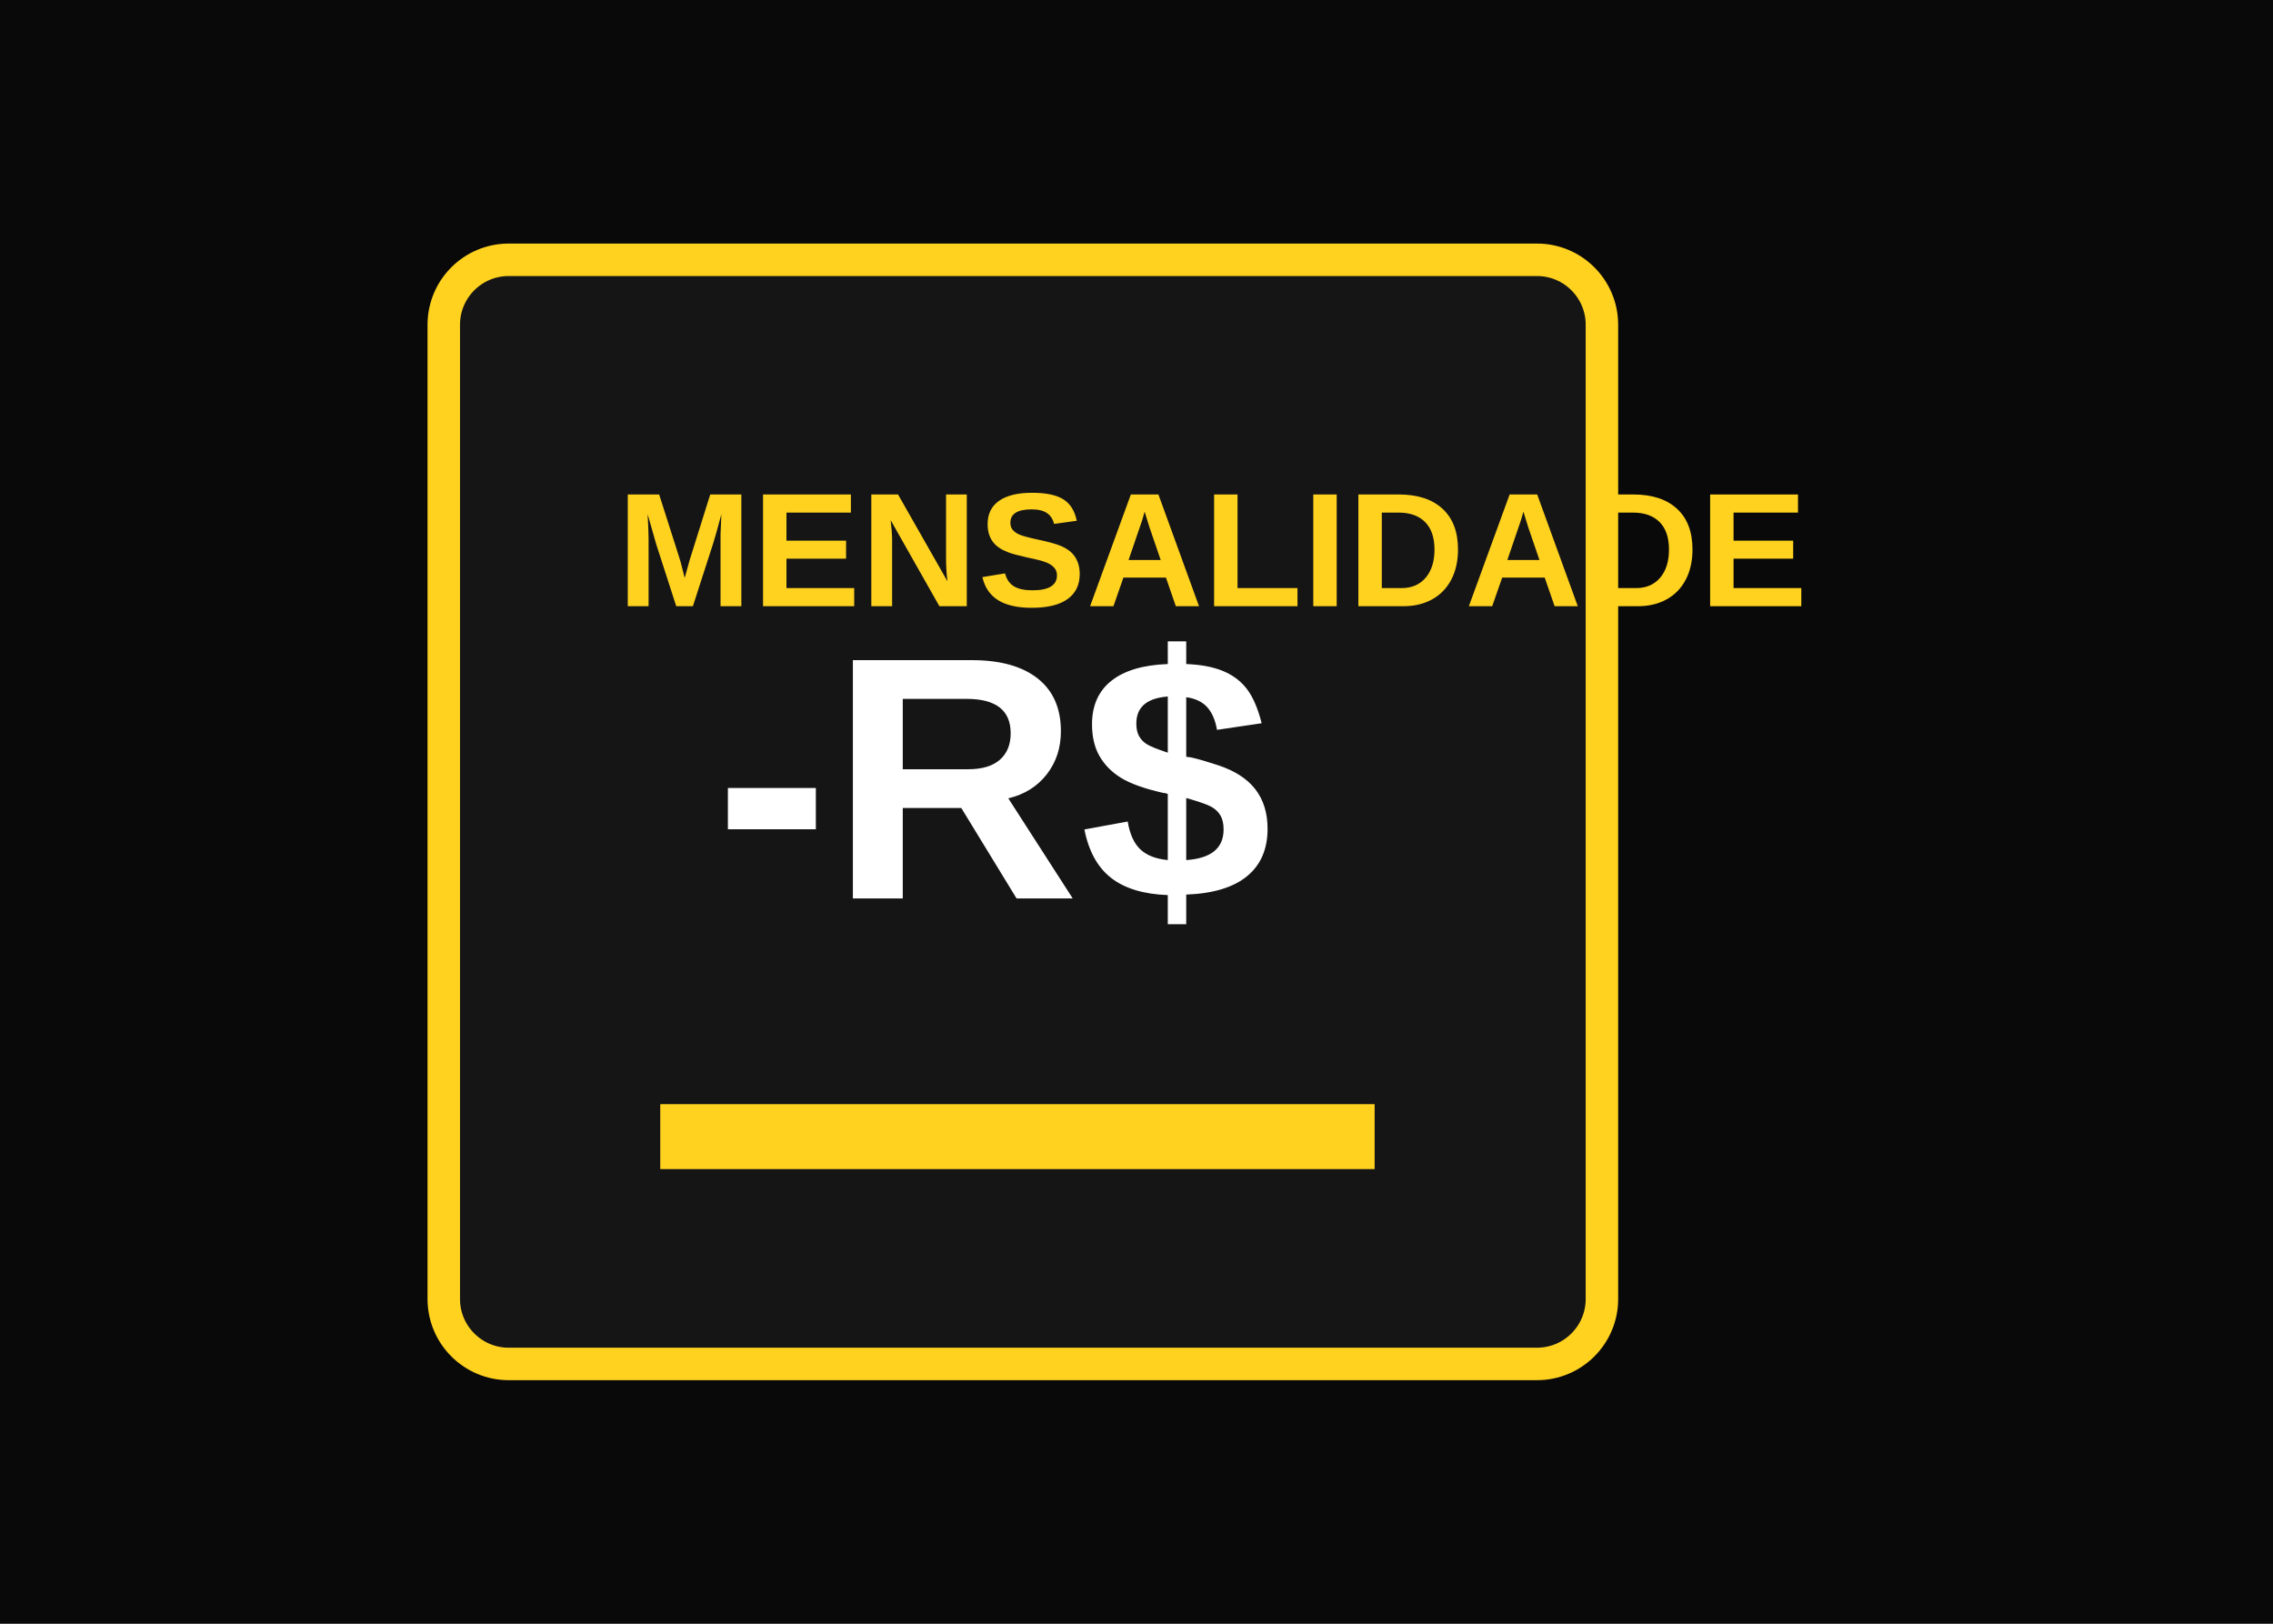
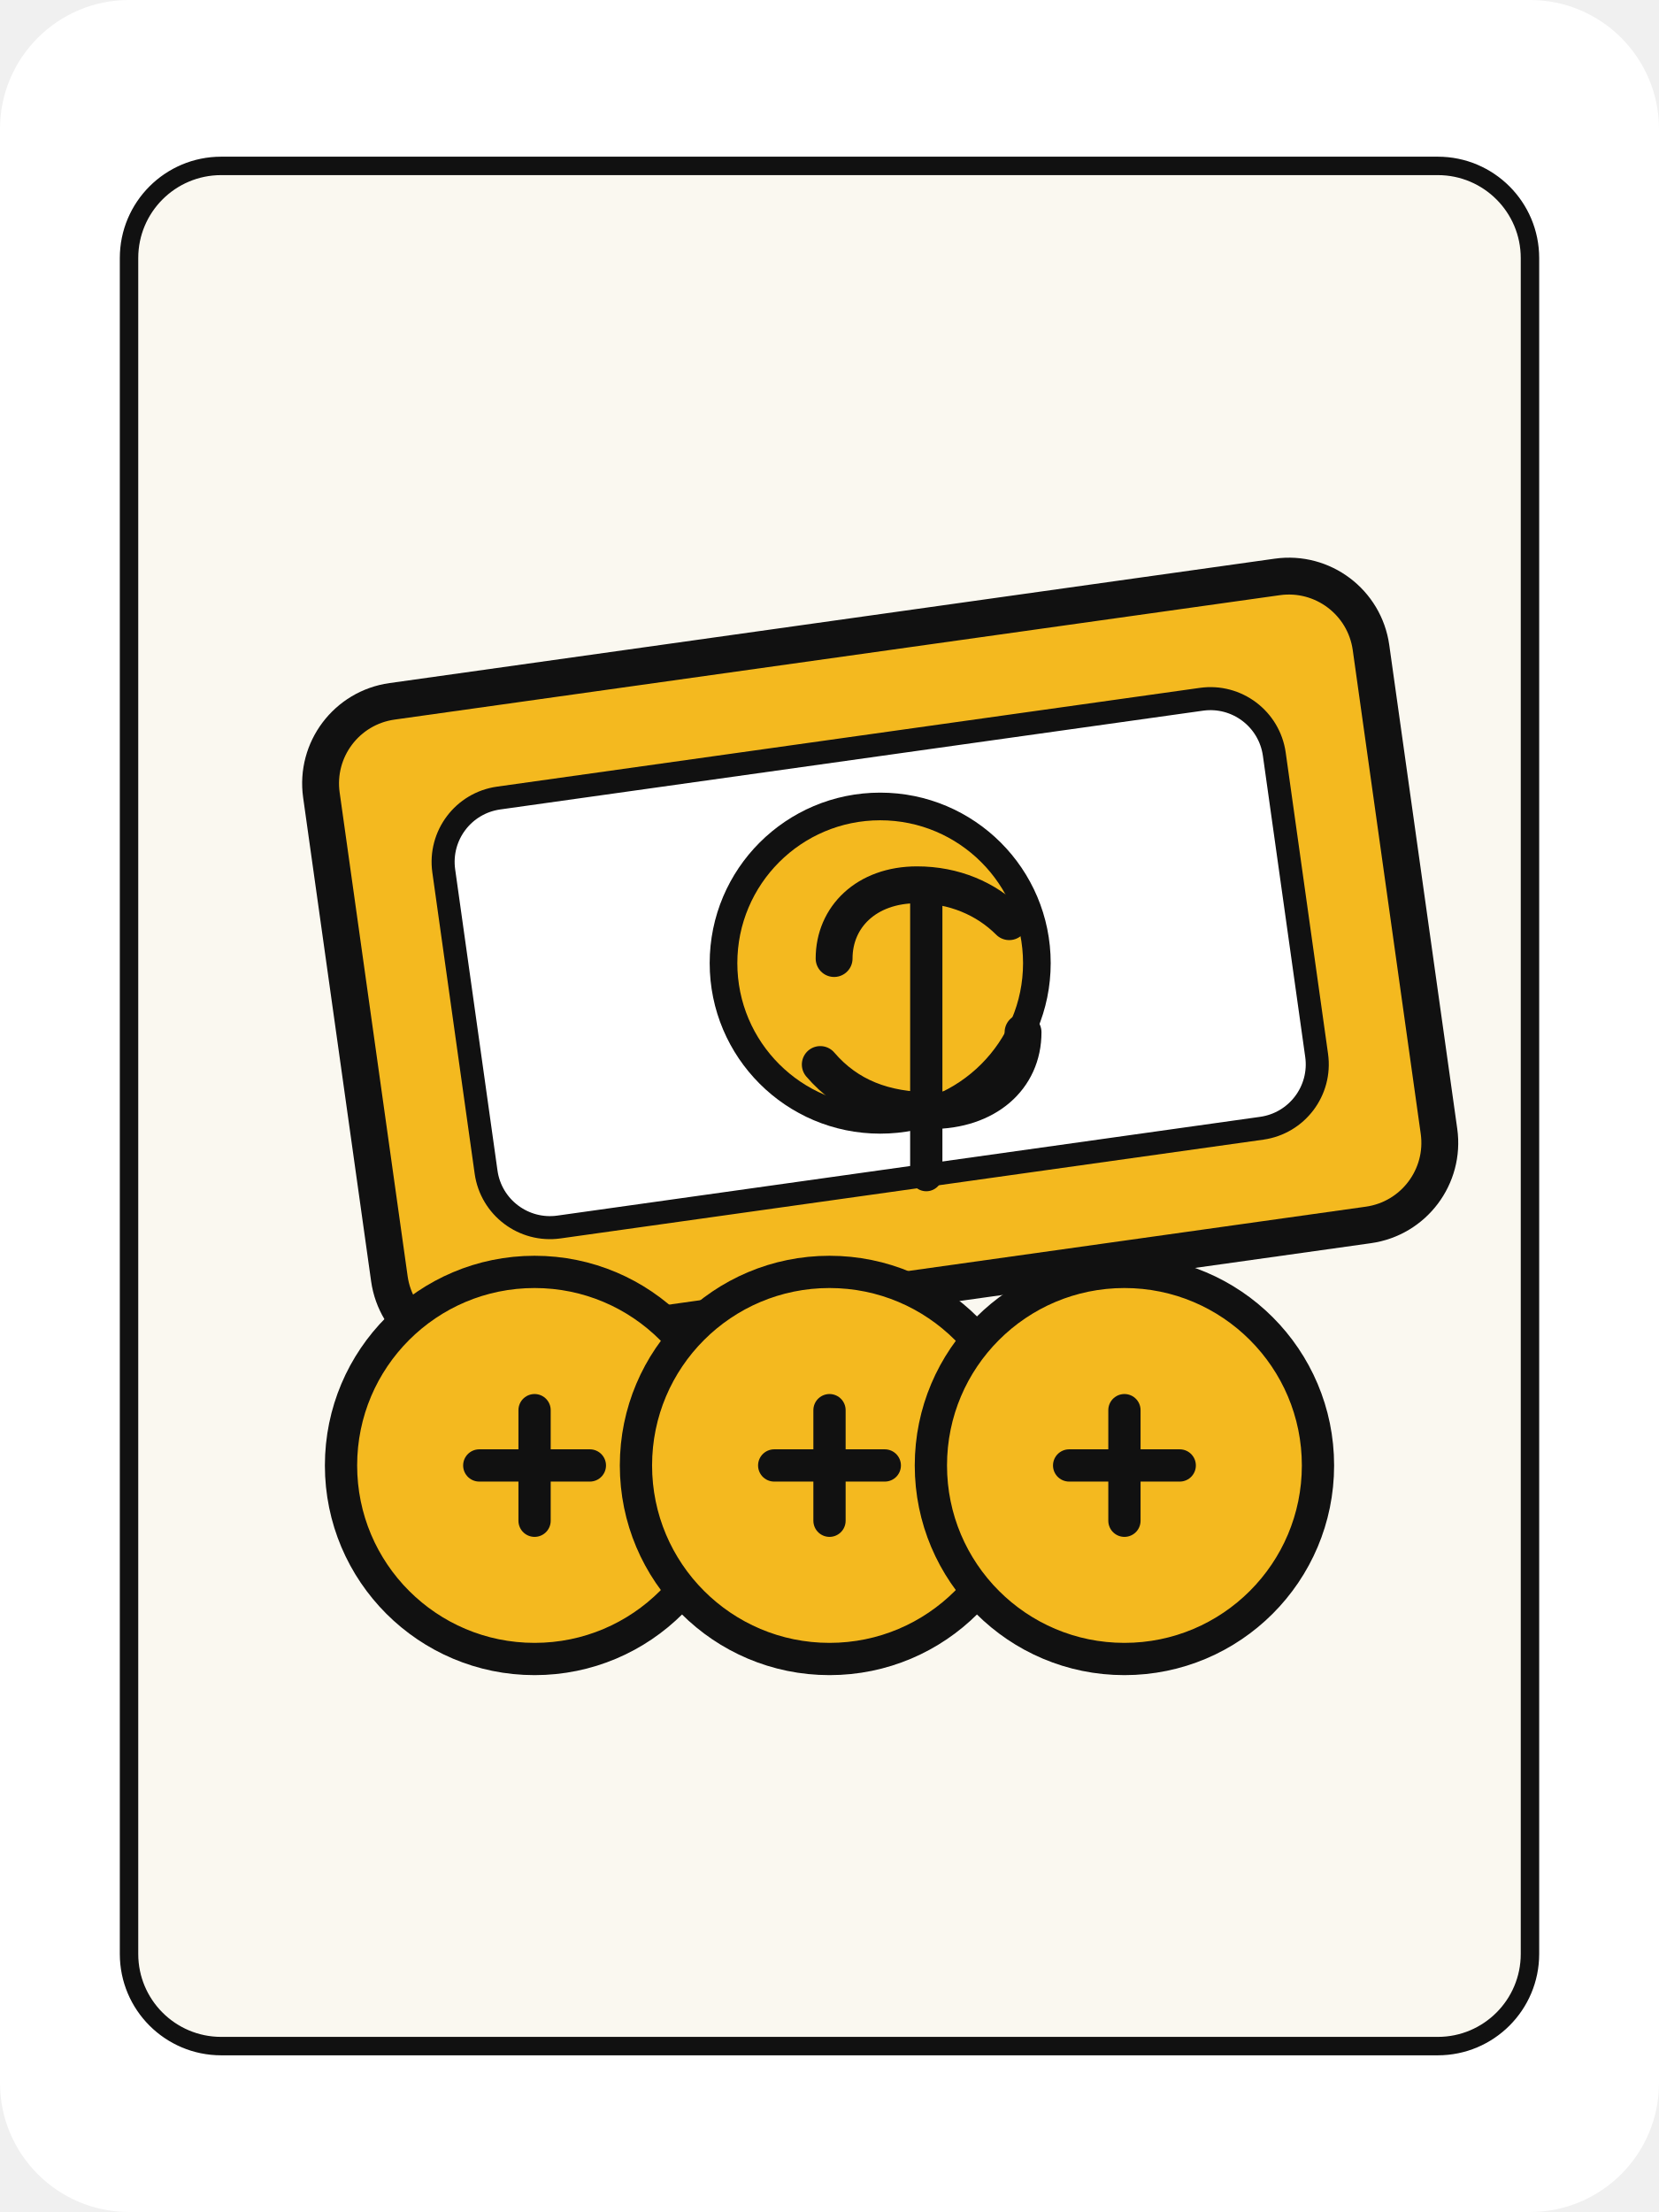
- <svg xmlns="http://www.w3.org/2000/svg" viewBox="0 0 420 300">
-   <rect width="420" height="300" fill="#090909" />
-   <rect x="82" y="48" width="214" height="204" rx="12" fill="#151515" stroke="#ffd21f" stroke-width="6" />
-   <text x="114" y="112" fill="#ffd21f" font-family="Arial" font-size="30" font-weight="900">MENSALIDADE</text>
-   <text x="132" y="166" fill="#fff" font-family="Arial" font-size="64" font-weight="900">-R$</text>
-   <rect x="122" y="204" width="132" height="12" fill="#ffd21f" />
+ <svg xmlns="http://www.w3.org/2000/svg" viewBox="0 0 360 480" role="img" aria-label="Dinheiro">
+   <rect width="360" height="480" rx="28" fill="#ffffff" />
+   <rect x="28" y="36" width="304" height="408" rx="20" fill="#faf8f0" stroke="#111111" stroke-width="4" />
+   <g transform="translate(48 96)">
+     <rect x="28" y="42" width="230" height="142" rx="18" fill="#f4b91f" stroke="#111111" stroke-width="8" transform="rotate(-8 143 113)" />
+     <rect x="52" y="66" width="182" height="94" rx="14" fill="#ffffff" stroke="#111111" stroke-width="5" transform="rotate(-8 143 113)" />
+     <circle cx="143" cy="113" r="34" fill="#f4b91f" stroke="#111111" stroke-width="6" />
+     <path d="M133 112c0-9 7-16 18-16 8 0 15 3 20 8" fill="none" stroke="#111111" stroke-width="8" stroke-linecap="round" />
+     <path d="M153 97v62" fill="none" stroke="#111111" stroke-width="7" stroke-linecap="round" />
+     <path d="M174 128c0 10-8 17-20 17-10 0-18-3-24-10" fill="none" stroke="#111111" stroke-width="8" stroke-linecap="round" />
+   </g>
+   <g fill="#f4b91f" stroke="#111111" stroke-width="7">
+     <circle cx="116" cy="318" r="42" />
+     <circle cx="180" cy="318" r="42" />
+     <circle cx="244" cy="318" r="42" />
+   </g>
+   <g fill="none" stroke="#111111" stroke-width="7" stroke-linecap="round">
+     <path d="M104 318h24" />
+     <path d="M168 318h24" />
+     <path d="M232 318h24" />
+     <path d="M116 306v24" />
+     <path d="M180 306v24" />
+     <path d="M244 306v24" />
+   </g>
</svg>
